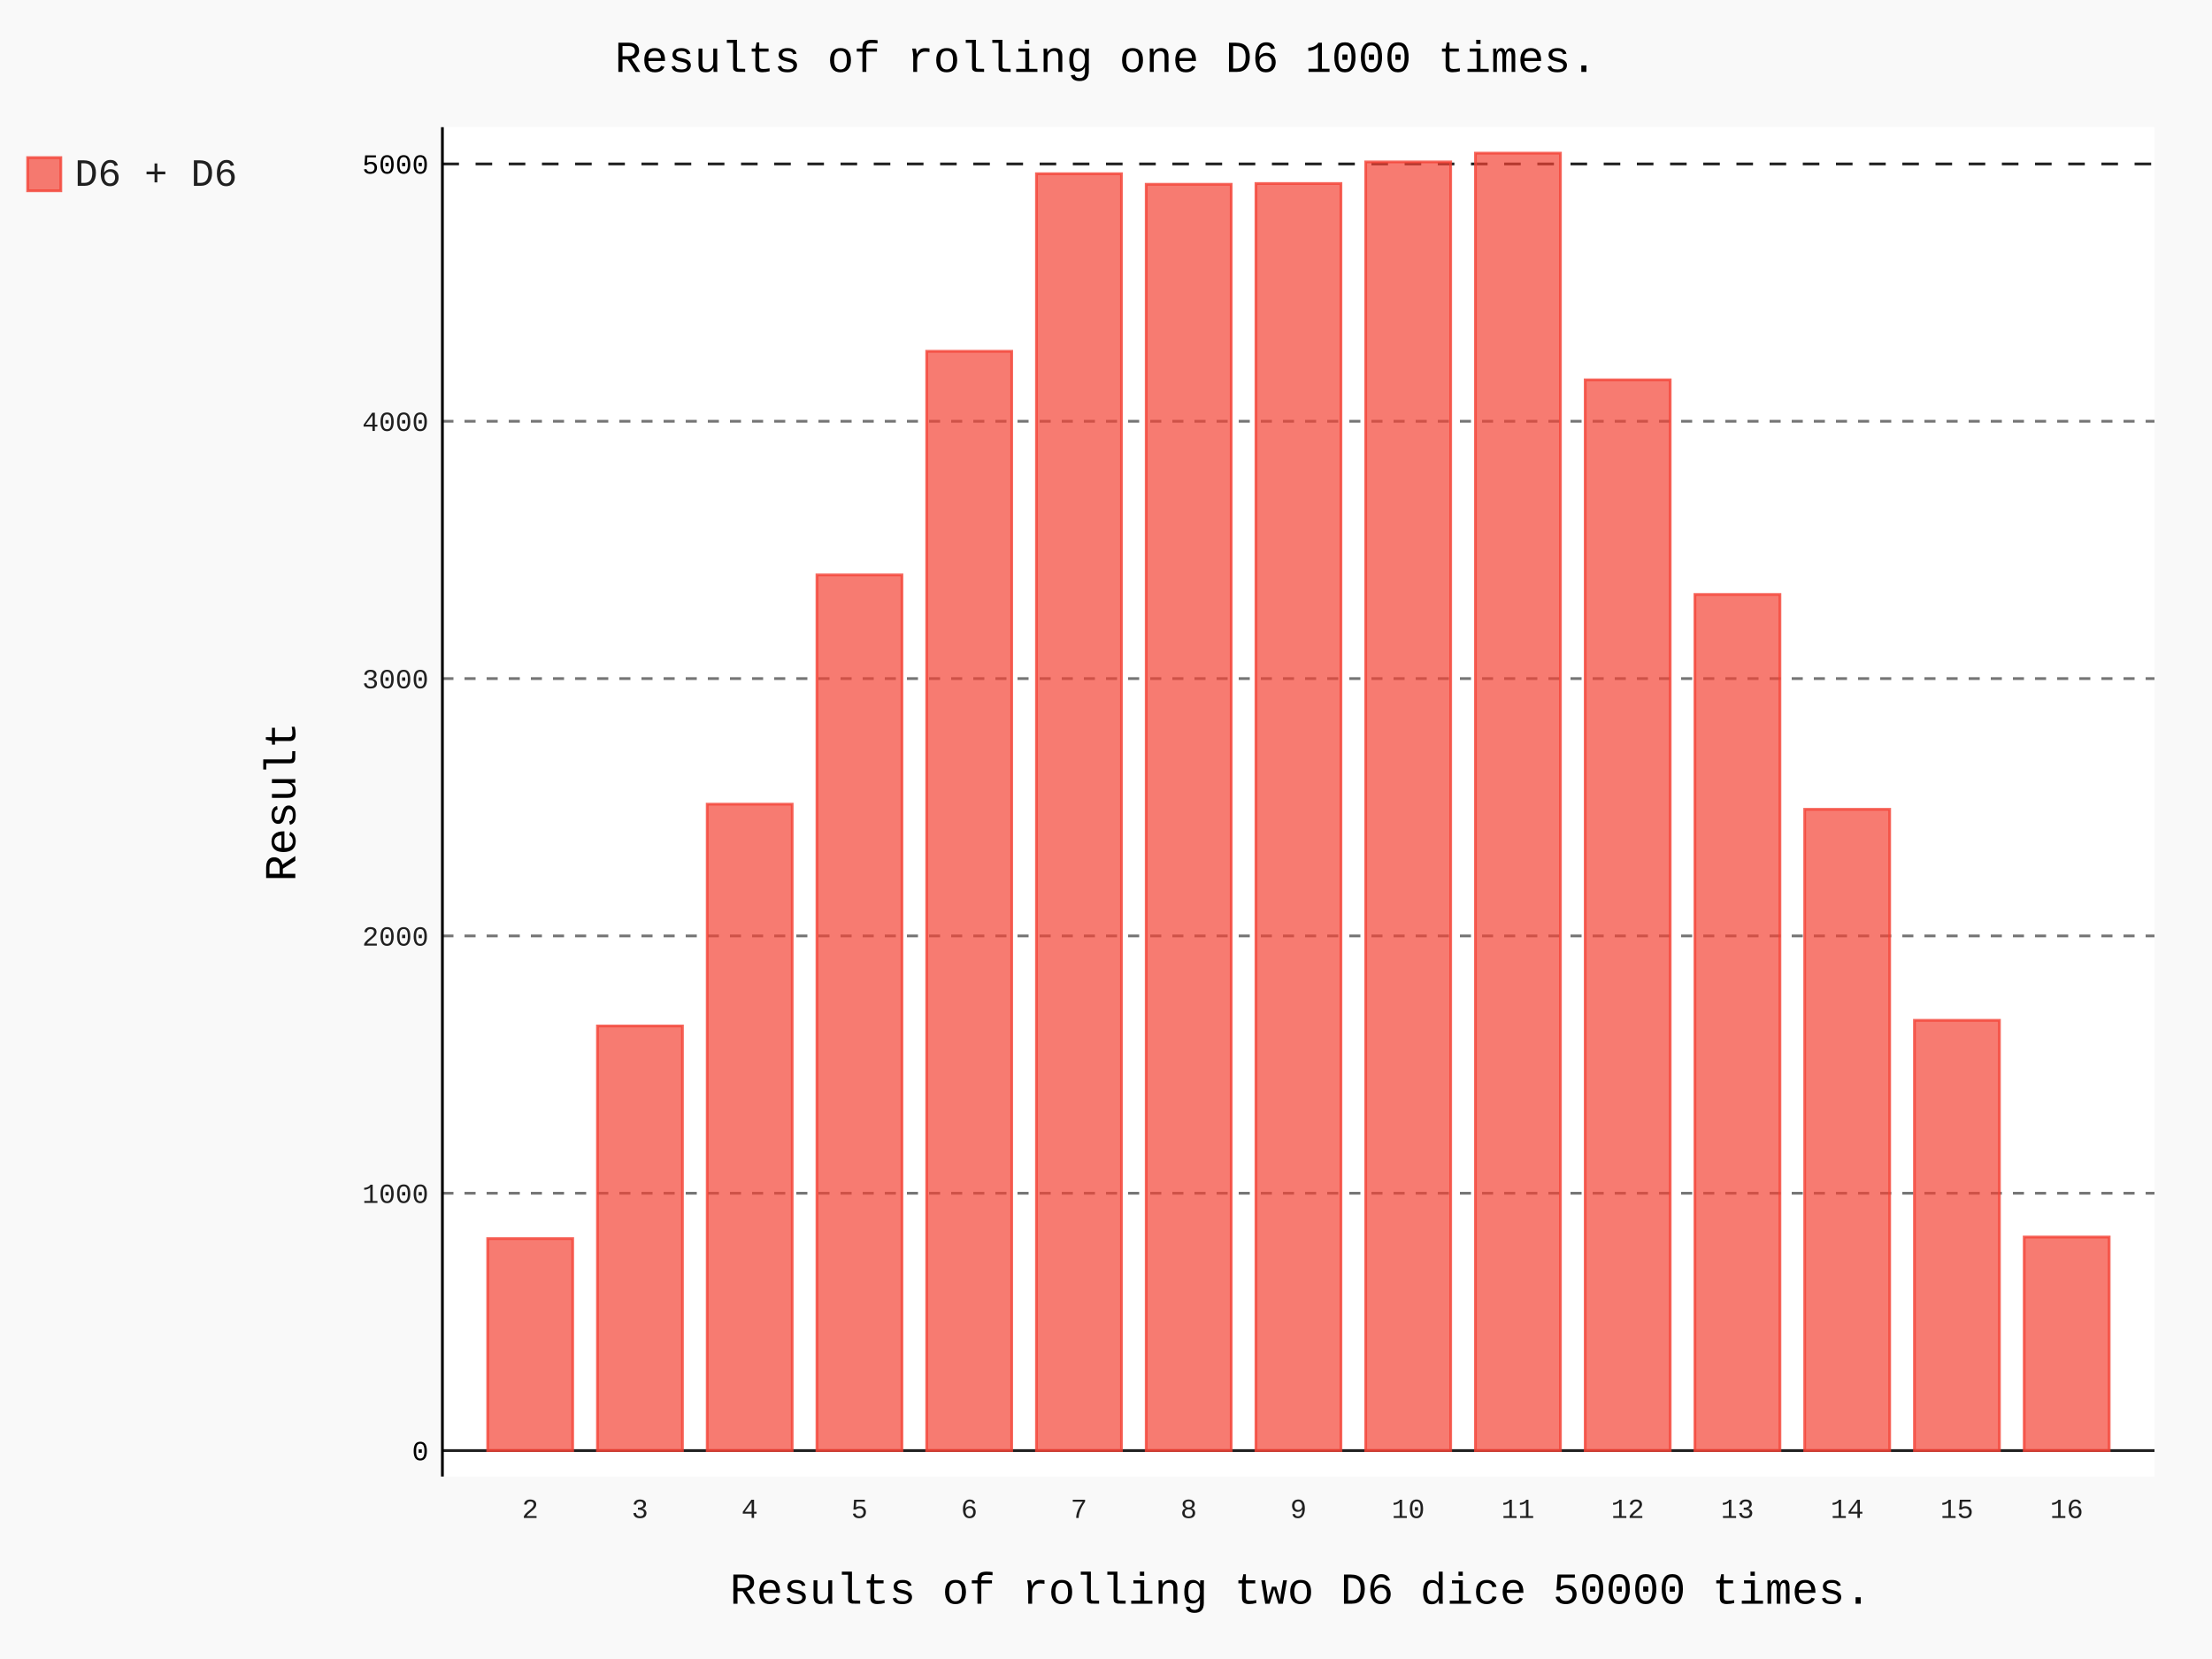
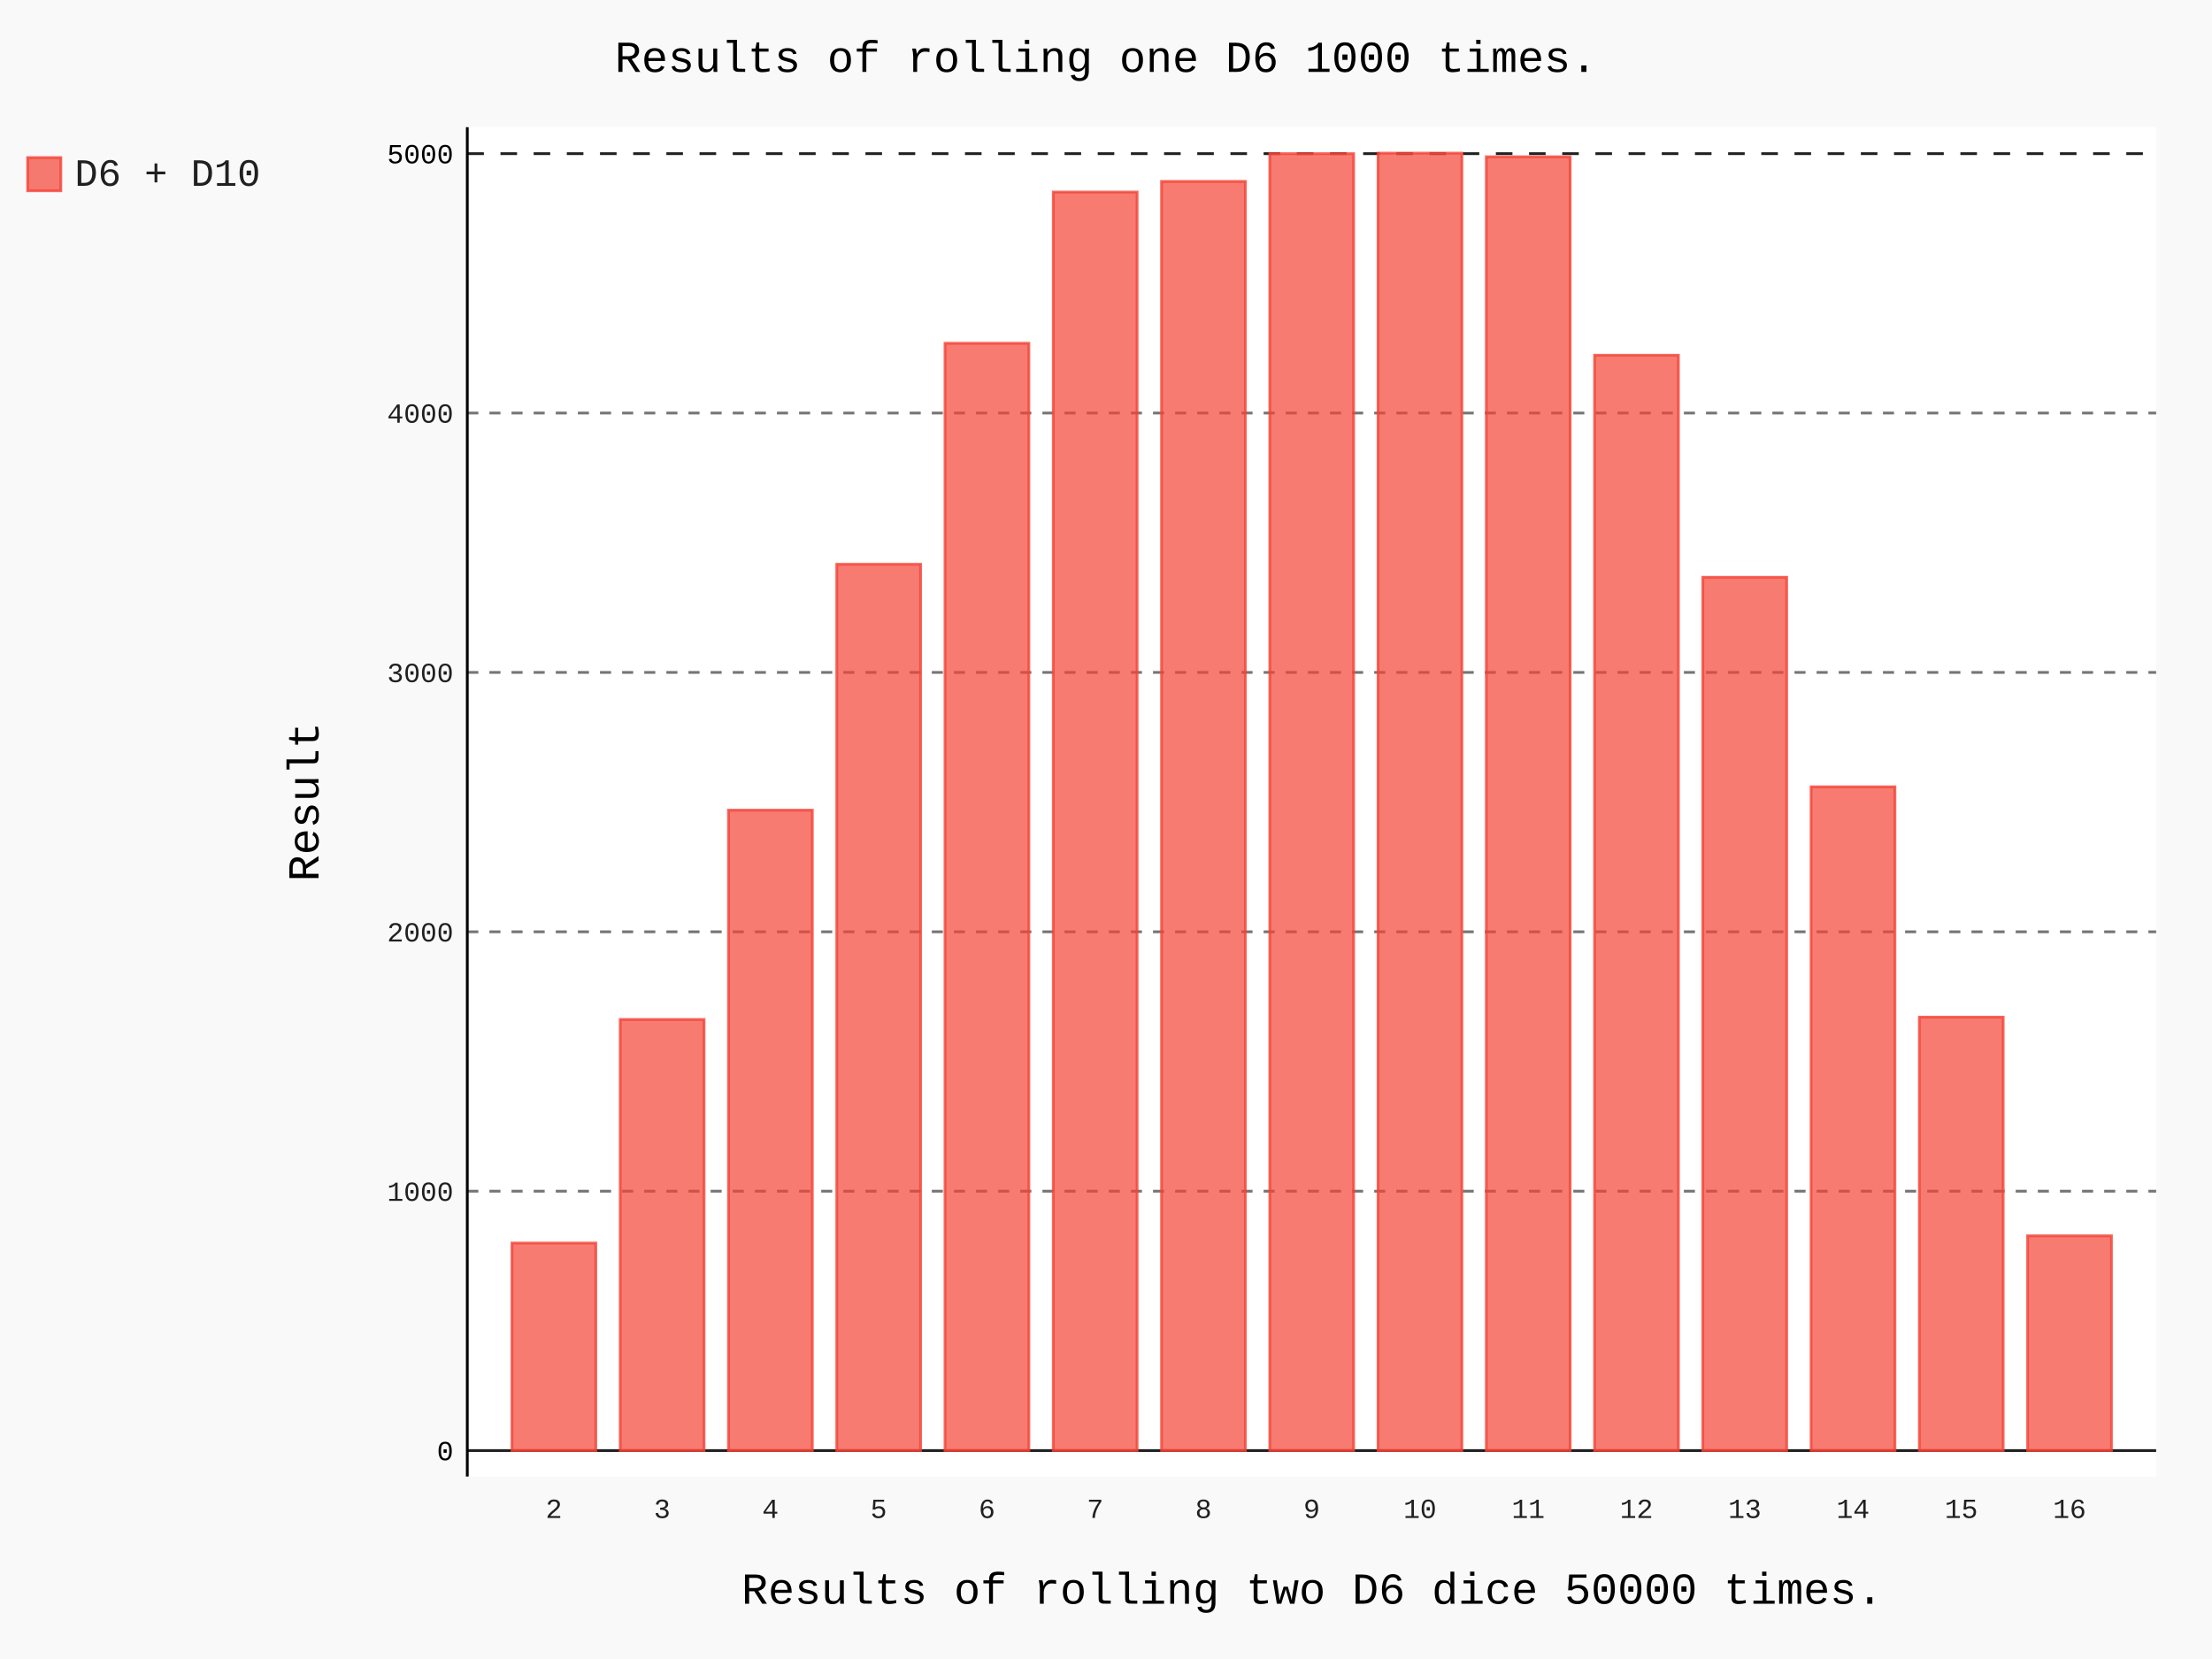
- <svg xmlns="http://www.w3.org/2000/svg" id="chart-fcefea7f-8710-451d-aeca-633d0344449d" class="pygal-chart" viewBox="0 0 800 600">
+ <svg xmlns="http://www.w3.org/2000/svg" id="chart-66e9afb9-b863-442a-810c-6e74e908e71a" class="pygal-chart" viewBox="0 0 800 600">
  <defs>
-     <style type="text/css">#chart-fcefea7f-8710-451d-aeca-633d0344449d{-webkit-user-select:none;-webkit-font-smoothing:antialiased;font-family:Consolas,"Liberation Mono",Menlo,Courier,monospace}#chart-fcefea7f-8710-451d-aeca-633d0344449d .title{font-family:Consolas,"Liberation Mono",Menlo,Courier,monospace;font-size:16px}#chart-fcefea7f-8710-451d-aeca-633d0344449d .legends .legend text{font-family:Consolas,"Liberation Mono",Menlo,Courier,monospace;font-size:14px}#chart-fcefea7f-8710-451d-aeca-633d0344449d .axis text{font-family:Consolas,"Liberation Mono",Menlo,Courier,monospace;font-size:10px}#chart-fcefea7f-8710-451d-aeca-633d0344449d .axis text.major{font-family:Consolas,"Liberation Mono",Menlo,Courier,monospace;font-size:10px}#chart-fcefea7f-8710-451d-aeca-633d0344449d .text-overlay text.value{font-family:Consolas,"Liberation Mono",Menlo,Courier,monospace;font-size:16px}#chart-fcefea7f-8710-451d-aeca-633d0344449d .text-overlay text.label{font-family:Consolas,"Liberation Mono",Menlo,Courier,monospace;font-size:10px}#chart-fcefea7f-8710-451d-aeca-633d0344449d .tooltip{font-family:Consolas,"Liberation Mono",Menlo,Courier,monospace;font-size:14px}#chart-fcefea7f-8710-451d-aeca-633d0344449d text.no_data{font-family:Consolas,"Liberation Mono",Menlo,Courier,monospace;font-size:64px}
- #chart-fcefea7f-8710-451d-aeca-633d0344449d{background-color:rgba(249,249,249,1)}#chart-fcefea7f-8710-451d-aeca-633d0344449d path,#chart-fcefea7f-8710-451d-aeca-633d0344449d line,#chart-fcefea7f-8710-451d-aeca-633d0344449d rect,#chart-fcefea7f-8710-451d-aeca-633d0344449d circle{-webkit-transition:150ms;-moz-transition:150ms;transition:150ms}#chart-fcefea7f-8710-451d-aeca-633d0344449d .graph &gt; .background{fill:rgba(249,249,249,1)}#chart-fcefea7f-8710-451d-aeca-633d0344449d .plot &gt; .background{fill:rgba(255,255,255,1)}#chart-fcefea7f-8710-451d-aeca-633d0344449d .graph{fill:rgba(0,0,0,.87)}#chart-fcefea7f-8710-451d-aeca-633d0344449d text.no_data{fill:rgba(0,0,0,1)}#chart-fcefea7f-8710-451d-aeca-633d0344449d .title{fill:rgba(0,0,0,1)}#chart-fcefea7f-8710-451d-aeca-633d0344449d .legends .legend text{fill:rgba(0,0,0,.87)}#chart-fcefea7f-8710-451d-aeca-633d0344449d .legends .legend:hover text{fill:rgba(0,0,0,1)}#chart-fcefea7f-8710-451d-aeca-633d0344449d .axis .line{stroke:rgba(0,0,0,1)}#chart-fcefea7f-8710-451d-aeca-633d0344449d .axis .guide.line{stroke:rgba(0,0,0,.54)}#chart-fcefea7f-8710-451d-aeca-633d0344449d .axis .major.line{stroke:rgba(0,0,0,.87)}#chart-fcefea7f-8710-451d-aeca-633d0344449d .axis text.major{fill:rgba(0,0,0,1)}#chart-fcefea7f-8710-451d-aeca-633d0344449d .axis.y .guides:hover .guide.line,#chart-fcefea7f-8710-451d-aeca-633d0344449d .line-graph .axis.x .guides:hover .guide.line,#chart-fcefea7f-8710-451d-aeca-633d0344449d .stackedline-graph .axis.x .guides:hover .guide.line,#chart-fcefea7f-8710-451d-aeca-633d0344449d .xy-graph .axis.x .guides:hover .guide.line{stroke:rgba(0,0,0,1)}#chart-fcefea7f-8710-451d-aeca-633d0344449d .axis .guides:hover text{fill:rgba(0,0,0,1)}#chart-fcefea7f-8710-451d-aeca-633d0344449d .reactive{fill-opacity:.7;stroke-opacity:.8}#chart-fcefea7f-8710-451d-aeca-633d0344449d .ci{stroke:rgba(0,0,0,.87)}#chart-fcefea7f-8710-451d-aeca-633d0344449d .reactive.active,#chart-fcefea7f-8710-451d-aeca-633d0344449d .active .reactive{fill-opacity:.8;stroke-opacity:.9;stroke-width:4}#chart-fcefea7f-8710-451d-aeca-633d0344449d .ci .reactive.active{stroke-width:1.5}#chart-fcefea7f-8710-451d-aeca-633d0344449d .series text{fill:rgba(0,0,0,1)}#chart-fcefea7f-8710-451d-aeca-633d0344449d .tooltip rect{fill:rgba(255,255,255,1);stroke:rgba(0,0,0,1);-webkit-transition:opacity 150ms;-moz-transition:opacity 150ms;transition:opacity 150ms}#chart-fcefea7f-8710-451d-aeca-633d0344449d .tooltip .label{fill:rgba(0,0,0,.87)}#chart-fcefea7f-8710-451d-aeca-633d0344449d .tooltip .label{fill:rgba(0,0,0,.87)}#chart-fcefea7f-8710-451d-aeca-633d0344449d .tooltip .legend{font-size:.8em;fill:rgba(0,0,0,.54)}#chart-fcefea7f-8710-451d-aeca-633d0344449d .tooltip .x_label{font-size:.6em;fill:rgba(0,0,0,1)}#chart-fcefea7f-8710-451d-aeca-633d0344449d .tooltip .xlink{font-size:.5em;text-decoration:underline}#chart-fcefea7f-8710-451d-aeca-633d0344449d .tooltip .value{font-size:1.5em}#chart-fcefea7f-8710-451d-aeca-633d0344449d .bound{font-size:.5em}#chart-fcefea7f-8710-451d-aeca-633d0344449d .max-value{font-size:.75em;fill:rgba(0,0,0,.54)}#chart-fcefea7f-8710-451d-aeca-633d0344449d .map-element{fill:rgba(255,255,255,1);stroke:rgba(0,0,0,.54) !important}#chart-fcefea7f-8710-451d-aeca-633d0344449d .map-element .reactive{fill-opacity:inherit;stroke-opacity:inherit}#chart-fcefea7f-8710-451d-aeca-633d0344449d .color-0,#chart-fcefea7f-8710-451d-aeca-633d0344449d .color-0 a:visited{stroke:#F44336;fill:#F44336}#chart-fcefea7f-8710-451d-aeca-633d0344449d .text-overlay .color-0 text{fill:black}
- #chart-fcefea7f-8710-451d-aeca-633d0344449d text.no_data{text-anchor:middle}#chart-fcefea7f-8710-451d-aeca-633d0344449d .guide.line{fill:none}#chart-fcefea7f-8710-451d-aeca-633d0344449d .centered{text-anchor:middle}#chart-fcefea7f-8710-451d-aeca-633d0344449d .title{text-anchor:middle}#chart-fcefea7f-8710-451d-aeca-633d0344449d .legends .legend text{fill-opacity:1}#chart-fcefea7f-8710-451d-aeca-633d0344449d .axis.x text{text-anchor:middle}#chart-fcefea7f-8710-451d-aeca-633d0344449d .axis.x:not(.web) text[transform]{text-anchor:start}#chart-fcefea7f-8710-451d-aeca-633d0344449d .axis.x:not(.web) text[transform].backwards{text-anchor:end}#chart-fcefea7f-8710-451d-aeca-633d0344449d .axis.y text{text-anchor:end}#chart-fcefea7f-8710-451d-aeca-633d0344449d .axis.y text[transform].backwards{text-anchor:start}#chart-fcefea7f-8710-451d-aeca-633d0344449d .axis.y2 text{text-anchor:start}#chart-fcefea7f-8710-451d-aeca-633d0344449d .axis.y2 text[transform].backwards{text-anchor:end}#chart-fcefea7f-8710-451d-aeca-633d0344449d .axis .guide.line{stroke-dasharray:4,4}#chart-fcefea7f-8710-451d-aeca-633d0344449d .axis .major.guide.line{stroke-dasharray:6,6}#chart-fcefea7f-8710-451d-aeca-633d0344449d .horizontal .axis.y .guide.line,#chart-fcefea7f-8710-451d-aeca-633d0344449d .horizontal .axis.y2 .guide.line,#chart-fcefea7f-8710-451d-aeca-633d0344449d .vertical .axis.x .guide.line{opacity:0}#chart-fcefea7f-8710-451d-aeca-633d0344449d .horizontal .axis.always_show .guide.line,#chart-fcefea7f-8710-451d-aeca-633d0344449d .vertical .axis.always_show .guide.line{opacity:1 !important}#chart-fcefea7f-8710-451d-aeca-633d0344449d .axis.y .guides:hover .guide.line,#chart-fcefea7f-8710-451d-aeca-633d0344449d .axis.y2 .guides:hover .guide.line,#chart-fcefea7f-8710-451d-aeca-633d0344449d .axis.x .guides:hover .guide.line{opacity:1}#chart-fcefea7f-8710-451d-aeca-633d0344449d .axis .guides:hover text{opacity:1}#chart-fcefea7f-8710-451d-aeca-633d0344449d .nofill{fill:none}#chart-fcefea7f-8710-451d-aeca-633d0344449d .subtle-fill{fill-opacity:.2}#chart-fcefea7f-8710-451d-aeca-633d0344449d .dot{stroke-width:1px;fill-opacity:1}#chart-fcefea7f-8710-451d-aeca-633d0344449d .dot.active{stroke-width:5px}#chart-fcefea7f-8710-451d-aeca-633d0344449d .dot.negative{fill:transparent}#chart-fcefea7f-8710-451d-aeca-633d0344449d text,#chart-fcefea7f-8710-451d-aeca-633d0344449d tspan{stroke:none !important}#chart-fcefea7f-8710-451d-aeca-633d0344449d .series text.active{opacity:1}#chart-fcefea7f-8710-451d-aeca-633d0344449d .tooltip rect{fill-opacity:.95;stroke-width:.5}#chart-fcefea7f-8710-451d-aeca-633d0344449d .tooltip text{fill-opacity:1}#chart-fcefea7f-8710-451d-aeca-633d0344449d .showable{visibility:hidden}#chart-fcefea7f-8710-451d-aeca-633d0344449d .showable.shown{visibility:visible}#chart-fcefea7f-8710-451d-aeca-633d0344449d .gauge-background{fill:rgba(229,229,229,1);stroke:none}#chart-fcefea7f-8710-451d-aeca-633d0344449d .bg-lines{stroke:rgba(249,249,249,1);stroke-width:2px}</style>
+     <style type="text/css">#chart-66e9afb9-b863-442a-810c-6e74e908e71a{-webkit-user-select:none;-webkit-font-smoothing:antialiased;font-family:Consolas,"Liberation Mono",Menlo,Courier,monospace}#chart-66e9afb9-b863-442a-810c-6e74e908e71a .title{font-family:Consolas,"Liberation Mono",Menlo,Courier,monospace;font-size:16px}#chart-66e9afb9-b863-442a-810c-6e74e908e71a .legends .legend text{font-family:Consolas,"Liberation Mono",Menlo,Courier,monospace;font-size:14px}#chart-66e9afb9-b863-442a-810c-6e74e908e71a .axis text{font-family:Consolas,"Liberation Mono",Menlo,Courier,monospace;font-size:10px}#chart-66e9afb9-b863-442a-810c-6e74e908e71a .axis text.major{font-family:Consolas,"Liberation Mono",Menlo,Courier,monospace;font-size:10px}#chart-66e9afb9-b863-442a-810c-6e74e908e71a .text-overlay text.value{font-family:Consolas,"Liberation Mono",Menlo,Courier,monospace;font-size:16px}#chart-66e9afb9-b863-442a-810c-6e74e908e71a .text-overlay text.label{font-family:Consolas,"Liberation Mono",Menlo,Courier,monospace;font-size:10px}#chart-66e9afb9-b863-442a-810c-6e74e908e71a .tooltip{font-family:Consolas,"Liberation Mono",Menlo,Courier,monospace;font-size:14px}#chart-66e9afb9-b863-442a-810c-6e74e908e71a text.no_data{font-family:Consolas,"Liberation Mono",Menlo,Courier,monospace;font-size:64px}
+ #chart-66e9afb9-b863-442a-810c-6e74e908e71a{background-color:rgba(249,249,249,1)}#chart-66e9afb9-b863-442a-810c-6e74e908e71a path,#chart-66e9afb9-b863-442a-810c-6e74e908e71a line,#chart-66e9afb9-b863-442a-810c-6e74e908e71a rect,#chart-66e9afb9-b863-442a-810c-6e74e908e71a circle{-webkit-transition:150ms;-moz-transition:150ms;transition:150ms}#chart-66e9afb9-b863-442a-810c-6e74e908e71a .graph &gt; .background{fill:rgba(249,249,249,1)}#chart-66e9afb9-b863-442a-810c-6e74e908e71a .plot &gt; .background{fill:rgba(255,255,255,1)}#chart-66e9afb9-b863-442a-810c-6e74e908e71a .graph{fill:rgba(0,0,0,.87)}#chart-66e9afb9-b863-442a-810c-6e74e908e71a text.no_data{fill:rgba(0,0,0,1)}#chart-66e9afb9-b863-442a-810c-6e74e908e71a .title{fill:rgba(0,0,0,1)}#chart-66e9afb9-b863-442a-810c-6e74e908e71a .legends .legend text{fill:rgba(0,0,0,.87)}#chart-66e9afb9-b863-442a-810c-6e74e908e71a .legends .legend:hover text{fill:rgba(0,0,0,1)}#chart-66e9afb9-b863-442a-810c-6e74e908e71a .axis .line{stroke:rgba(0,0,0,1)}#chart-66e9afb9-b863-442a-810c-6e74e908e71a .axis .guide.line{stroke:rgba(0,0,0,.54)}#chart-66e9afb9-b863-442a-810c-6e74e908e71a .axis .major.line{stroke:rgba(0,0,0,.87)}#chart-66e9afb9-b863-442a-810c-6e74e908e71a .axis text.major{fill:rgba(0,0,0,1)}#chart-66e9afb9-b863-442a-810c-6e74e908e71a .axis.y .guides:hover .guide.line,#chart-66e9afb9-b863-442a-810c-6e74e908e71a .line-graph .axis.x .guides:hover .guide.line,#chart-66e9afb9-b863-442a-810c-6e74e908e71a .stackedline-graph .axis.x .guides:hover .guide.line,#chart-66e9afb9-b863-442a-810c-6e74e908e71a .xy-graph .axis.x .guides:hover .guide.line{stroke:rgba(0,0,0,1)}#chart-66e9afb9-b863-442a-810c-6e74e908e71a .axis .guides:hover text{fill:rgba(0,0,0,1)}#chart-66e9afb9-b863-442a-810c-6e74e908e71a .reactive{fill-opacity:.7;stroke-opacity:.8}#chart-66e9afb9-b863-442a-810c-6e74e908e71a .ci{stroke:rgba(0,0,0,.87)}#chart-66e9afb9-b863-442a-810c-6e74e908e71a .reactive.active,#chart-66e9afb9-b863-442a-810c-6e74e908e71a .active .reactive{fill-opacity:.8;stroke-opacity:.9;stroke-width:4}#chart-66e9afb9-b863-442a-810c-6e74e908e71a .ci .reactive.active{stroke-width:1.5}#chart-66e9afb9-b863-442a-810c-6e74e908e71a .series text{fill:rgba(0,0,0,1)}#chart-66e9afb9-b863-442a-810c-6e74e908e71a .tooltip rect{fill:rgba(255,255,255,1);stroke:rgba(0,0,0,1);-webkit-transition:opacity 150ms;-moz-transition:opacity 150ms;transition:opacity 150ms}#chart-66e9afb9-b863-442a-810c-6e74e908e71a .tooltip .label{fill:rgba(0,0,0,.87)}#chart-66e9afb9-b863-442a-810c-6e74e908e71a .tooltip .label{fill:rgba(0,0,0,.87)}#chart-66e9afb9-b863-442a-810c-6e74e908e71a .tooltip .legend{font-size:.8em;fill:rgba(0,0,0,.54)}#chart-66e9afb9-b863-442a-810c-6e74e908e71a .tooltip .x_label{font-size:.6em;fill:rgba(0,0,0,1)}#chart-66e9afb9-b863-442a-810c-6e74e908e71a .tooltip .xlink{font-size:.5em;text-decoration:underline}#chart-66e9afb9-b863-442a-810c-6e74e908e71a .tooltip .value{font-size:1.5em}#chart-66e9afb9-b863-442a-810c-6e74e908e71a .bound{font-size:.5em}#chart-66e9afb9-b863-442a-810c-6e74e908e71a .max-value{font-size:.75em;fill:rgba(0,0,0,.54)}#chart-66e9afb9-b863-442a-810c-6e74e908e71a .map-element{fill:rgba(255,255,255,1);stroke:rgba(0,0,0,.54) !important}#chart-66e9afb9-b863-442a-810c-6e74e908e71a .map-element .reactive{fill-opacity:inherit;stroke-opacity:inherit}#chart-66e9afb9-b863-442a-810c-6e74e908e71a .color-0,#chart-66e9afb9-b863-442a-810c-6e74e908e71a .color-0 a:visited{stroke:#F44336;fill:#F44336}#chart-66e9afb9-b863-442a-810c-6e74e908e71a .text-overlay .color-0 text{fill:black}
+ #chart-66e9afb9-b863-442a-810c-6e74e908e71a text.no_data{text-anchor:middle}#chart-66e9afb9-b863-442a-810c-6e74e908e71a .guide.line{fill:none}#chart-66e9afb9-b863-442a-810c-6e74e908e71a .centered{text-anchor:middle}#chart-66e9afb9-b863-442a-810c-6e74e908e71a .title{text-anchor:middle}#chart-66e9afb9-b863-442a-810c-6e74e908e71a .legends .legend text{fill-opacity:1}#chart-66e9afb9-b863-442a-810c-6e74e908e71a .axis.x text{text-anchor:middle}#chart-66e9afb9-b863-442a-810c-6e74e908e71a .axis.x:not(.web) text[transform]{text-anchor:start}#chart-66e9afb9-b863-442a-810c-6e74e908e71a .axis.x:not(.web) text[transform].backwards{text-anchor:end}#chart-66e9afb9-b863-442a-810c-6e74e908e71a .axis.y text{text-anchor:end}#chart-66e9afb9-b863-442a-810c-6e74e908e71a .axis.y text[transform].backwards{text-anchor:start}#chart-66e9afb9-b863-442a-810c-6e74e908e71a .axis.y2 text{text-anchor:start}#chart-66e9afb9-b863-442a-810c-6e74e908e71a .axis.y2 text[transform].backwards{text-anchor:end}#chart-66e9afb9-b863-442a-810c-6e74e908e71a .axis .guide.line{stroke-dasharray:4,4}#chart-66e9afb9-b863-442a-810c-6e74e908e71a .axis .major.guide.line{stroke-dasharray:6,6}#chart-66e9afb9-b863-442a-810c-6e74e908e71a .horizontal .axis.y .guide.line,#chart-66e9afb9-b863-442a-810c-6e74e908e71a .horizontal .axis.y2 .guide.line,#chart-66e9afb9-b863-442a-810c-6e74e908e71a .vertical .axis.x .guide.line{opacity:0}#chart-66e9afb9-b863-442a-810c-6e74e908e71a .horizontal .axis.always_show .guide.line,#chart-66e9afb9-b863-442a-810c-6e74e908e71a .vertical .axis.always_show .guide.line{opacity:1 !important}#chart-66e9afb9-b863-442a-810c-6e74e908e71a .axis.y .guides:hover .guide.line,#chart-66e9afb9-b863-442a-810c-6e74e908e71a .axis.y2 .guides:hover .guide.line,#chart-66e9afb9-b863-442a-810c-6e74e908e71a .axis.x .guides:hover .guide.line{opacity:1}#chart-66e9afb9-b863-442a-810c-6e74e908e71a .axis .guides:hover text{opacity:1}#chart-66e9afb9-b863-442a-810c-6e74e908e71a .nofill{fill:none}#chart-66e9afb9-b863-442a-810c-6e74e908e71a .subtle-fill{fill-opacity:.2}#chart-66e9afb9-b863-442a-810c-6e74e908e71a .dot{stroke-width:1px;fill-opacity:1}#chart-66e9afb9-b863-442a-810c-6e74e908e71a .dot.active{stroke-width:5px}#chart-66e9afb9-b863-442a-810c-6e74e908e71a .dot.negative{fill:transparent}#chart-66e9afb9-b863-442a-810c-6e74e908e71a text,#chart-66e9afb9-b863-442a-810c-6e74e908e71a tspan{stroke:none !important}#chart-66e9afb9-b863-442a-810c-6e74e908e71a .series text.active{opacity:1}#chart-66e9afb9-b863-442a-810c-6e74e908e71a .tooltip rect{fill-opacity:.95;stroke-width:.5}#chart-66e9afb9-b863-442a-810c-6e74e908e71a .tooltip text{fill-opacity:1}#chart-66e9afb9-b863-442a-810c-6e74e908e71a .showable{visibility:hidden}#chart-66e9afb9-b863-442a-810c-6e74e908e71a .showable.shown{visibility:visible}#chart-66e9afb9-b863-442a-810c-6e74e908e71a .gauge-background{fill:rgba(229,229,229,1);stroke:none}#chart-66e9afb9-b863-442a-810c-6e74e908e71a .bg-lines{stroke:rgba(249,249,249,1);stroke-width:2px}</style>
  </defs>
  <g class="graph bar-graph vertical">
    <rect class="background" height="600" width="800" x="0" y="0" />
-     <g class="plot" transform="translate(160, 46)">
-       <rect class="background" height="488" width="619.2" x="0" y="0" />
+     <g class="plot" transform="translate(169, 46)">
+       <rect class="background" height="488" width="610.8" x="0" y="0" />
      <g class="axis y always_show">
        <g class="guides">
-           <path class="axis major line" d="M0 478.615 h619.2" />
+           <path class="axis major line" d="M0 478.615 h610.8" />
          <text class="major" x="-5" y="482.115">0</text>
        </g>
        <g class="guides">
-           <path class="guide line" d="M0 385.551 h619.2" />
-           <text class="" x="-5" y="389.051">1000</text>
+           <path class="guide line" d="M0 384.807 h610.8" />
+           <text class="" x="-5" y="388.307">1000</text>
        </g>
        <g class="guides">
-           <path class="guide line" d="M0 292.487 h619.2" />
-           <text class="" x="-5" y="295.987">2000</text>
+           <path class="guide line" d="M0 290.998 h610.8" />
+           <text class="" x="-5" y="294.498">2000</text>
        </g>
        <g class="guides">
-           <path class="guide line" d="M0 199.422 h619.2" />
-           <text class="" x="-5" y="202.922">3000</text>
+           <path class="guide line" d="M0 197.189 h610.8" />
+           <text class="" x="-5" y="200.689">3000</text>
        </g>
        <g class="guides">
-           <path class="guide line" d="M0 106.358 h619.2" />
-           <text class="" x="-5" y="109.858">4000</text>
+           <path class="guide line" d="M0 103.381 h610.8" />
+           <text class="" x="-5" y="106.881">4000</text>
        </g>
        <g class="guides">
-           <path class="major guide line" d="M0 13.293 h619.2" />
-           <text class="major" x="-5" y="16.793">5000</text>
+           <path class="major guide line" d="M0 9.572 h610.8" />
+           <text class="major" x="-5" y="13.072">5000</text>
        </g>
      </g>
      <g class="axis x">
        <path class="line" d="M0 0 v488" />
        <g class="guides">
-           <path class="guide line" d="M31.754 0 v488" />
-           <text class="" x="31.754" y="503.0">2</text>
+           <path class="guide line" d="M31.323 0 v488" />
+           <text class="" x="31.323" y="503.0">2</text>
        </g>
        <g class="guides">
-           <path class="guide line" d="M71.446 0 v488" />
-           <text class="" x="71.446" y="503.0">3</text>
+           <path class="guide line" d="M70.477 0 v488" />
+           <text class="" x="70.477" y="503.0">3</text>
        </g>
        <g class="guides">
-           <path class="guide line" d="M111.138 0 v488" />
-           <text class="" x="111.138" y="503.0">4</text>
+           <path class="guide line" d="M109.631 0 v488" />
+           <text class="" x="109.631" y="503.0">4</text>
        </g>
        <g class="guides">
-           <path class="guide line" d="M150.831 0 v488" />
-           <text class="" x="150.831" y="503.0">5</text>
+           <path class="guide line" d="M148.785 0 v488" />
+           <text class="" x="148.785" y="503.0">5</text>
        </g>
        <g class="guides">
-           <path class="guide line" d="M190.523 0 v488" />
-           <text class="" x="190.523" y="503.0">6</text>
+           <path class="guide line" d="M187.938 0 v488" />
+           <text class="" x="187.938" y="503.0">6</text>
        </g>
        <g class="guides">
-           <path class="guide line" d="M230.215 0 v488" />
-           <text class="" x="230.215" y="503.0">7</text>
+           <path class="guide line" d="M227.092 0 v488" />
+           <text class="" x="227.092" y="503.0">7</text>
        </g>
        <g class="guides">
-           <path class="guide line" d="M269.908 0 v488" />
-           <text class="" x="269.908" y="503.0">8</text>
+           <path class="guide line" d="M266.246 0 v488" />
+           <text class="" x="266.246" y="503.0">8</text>
        </g>
        <g class="guides">
-           <path class="guide line" d="M309.6 0 v488" />
-           <text class="" x="309.6" y="503.0">9</text>
+           <path class="guide line" d="M305.4 0 v488" />
+           <text class="" x="305.4" y="503.0">9</text>
        </g>
        <g class="guides">
-           <path class="guide line" d="M349.292 0 v488" />
-           <text class="" x="349.292" y="503.0">10</text>
+           <path class="guide line" d="M344.554 0 v488" />
+           <text class="" x="344.554" y="503.0">10</text>
        </g>
        <g class="guides">
-           <path class="guide line" d="M388.985 0 v488" />
-           <text class="" x="388.985" y="503.0">11</text>
+           <path class="guide line" d="M383.708 0 v488" />
+           <text class="" x="383.708" y="503.0">11</text>
        </g>
        <g class="guides">
-           <path class="guide line" d="M428.677 0 v488" />
-           <text class="" x="428.677" y="503.0">12</text>
+           <path class="guide line" d="M422.862 0 v488" />
+           <text class="" x="422.862" y="503.0">12</text>
        </g>
        <g class="guides">
-           <path class="guide line" d="M468.369 0 v488" />
-           <text class="" x="468.369" y="503.0">13</text>
+           <path class="guide line" d="M462.015 0 v488" />
+           <text class="" x="462.015" y="503.0">13</text>
        </g>
        <g class="guides">
-           <path class="guide line" d="M508.062 0 v488" />
-           <text class="" x="508.062" y="503.0">14</text>
+           <path class="guide line" d="M501.169 0 v488" />
+           <text class="" x="501.169" y="503.0">14</text>
        </g>
        <g class="guides">
-           <path class="guide line" d="M547.754 0 v488" />
-           <text class="" x="547.754" y="503.0">15</text>
+           <path class="guide line" d="M540.323 0 v488" />
+           <text class="" x="540.323" y="503.0">15</text>
        </g>
        <g class="guides">
-           <path class="guide line" d="M587.446 0 v488" />
-           <text class="" x="587.446" y="503.0">16</text>
+           <path class="guide line" d="M579.477 0 v488" />
+           <text class="" x="579.477" y="503.0">16</text>
        </g>
      </g>
      <g class="series serie-0 color-0">
        <g class="bars">
          <g class="bar">
-             <rect class="rect reactive tooltip-trigger" height="76.685" rx="0" ry="0" width="30.738" x="16.385" y="401.93" />
+             <rect class="rect reactive tooltip-trigger" height="75.047" rx="0" ry="0" width="30.321" x="16.163" y="403.568" />
          </g>
          <g class="bar">
-             <rect class="rect reactive tooltip-trigger" height="153.556" rx="0" ry="0" width="30.738" x="56.077" y="325.059" />
+             <rect class="rect reactive tooltip-trigger" height="155.91" rx="0" ry="0" width="30.321" x="55.317" y="322.705" />
          </g>
          <g class="bar">
-             <rect class="rect reactive tooltip-trigger" height="233.778" rx="0" ry="0" width="30.738" x="95.77" y="244.838" />
+             <rect class="rect reactive tooltip-trigger" height="231.614" rx="0" ry="0" width="30.321" x="94.47" y="247.002" />
          </g>
          <g class="bar">
-             <rect class="rect reactive tooltip-trigger" height="316.698" rx="0" ry="0" width="30.738" x="135.462" y="161.917" />
+             <rect class="rect reactive tooltip-trigger" height="320.544" rx="0" ry="0" width="30.321" x="133.624" y="158.071" />
          </g>
          <g class="bar">
-             <rect class="rect reactive tooltip-trigger" height="397.571" rx="0" ry="0" width="30.738" x="175.154" y="81.044" />
+             <rect class="rect reactive tooltip-trigger" height="400.469" rx="0" ry="0" width="30.321" x="172.778" y="78.146" />
          </g>
          <g class="bar">
-             <rect class="rect reactive tooltip-trigger" height="461.786" rx="0" ry="0" width="30.738" x="214.847" y="16.83" />
+             <rect class="rect reactive tooltip-trigger" height="455.159" rx="0" ry="0" width="30.321" x="211.932" y="23.456" />
          </g>
          <g class="bar">
-             <rect class="rect reactive tooltip-trigger" height="457.97" rx="0" ry="0" width="30.738" x="254.539" y="20.645" />
+             <rect class="rect reactive tooltip-trigger" height="459.006" rx="0" ry="0" width="30.321" x="251.086" y="19.61" />
          </g>
          <g class="bar">
-             <rect class="rect reactive tooltip-trigger" height="458.249" rx="0" ry="0" width="30.738" x="294.231" y="20.366" />
+             <rect class="rect reactive tooltip-trigger" height="469.043" rx="0" ry="0" width="30.321" x="290.24" y="9.572" />
          </g>
          <g class="bar">
-             <rect class="rect reactive tooltip-trigger" height="466.067" rx="0" ry="0" width="30.738" x="333.923" y="12.549" />
+             <rect class="rect reactive tooltip-trigger" height="469.231" rx="0" ry="0" width="30.321" x="329.393" y="9.385" />
          </g>
          <g class="bar">
-             <rect class="rect reactive tooltip-trigger" height="469.231" rx="0" ry="0" width="30.738" x="373.616" y="9.385" />
+             <rect class="rect reactive tooltip-trigger" height="467.917" rx="0" ry="0" width="30.321" x="368.547" y="10.698" />
          </g>
          <g class="bar">
-             <rect class="rect reactive tooltip-trigger" height="387.241" rx="0" ry="0" width="30.738" x="413.308" y="91.374" />
+             <rect class="rect reactive tooltip-trigger" height="396.154" rx="0" ry="0" width="30.321" x="407.701" y="82.462" />
          </g>
          <g class="bar">
-             <rect class="rect reactive tooltip-trigger" height="309.625" rx="0" ry="0" width="30.738" x="453" y="168.99" />
+             <rect class="rect reactive tooltip-trigger" height="315.854" rx="0" ry="0" width="30.321" x="446.855" y="162.762" />
          </g>
          <g class="bar">
-             <rect class="rect reactive tooltip-trigger" height="231.917" rx="0" ry="0" width="30.738" x="492.693" y="246.699" />
+             <rect class="rect reactive tooltip-trigger" height="240.056" rx="0" ry="0" width="30.321" x="486.009" y="238.559" />
          </g>
          <g class="bar">
-             <rect class="rect reactive tooltip-trigger" height="155.604" rx="0" ry="0" width="30.738" x="532.385" y="323.012" />
+             <rect class="rect reactive tooltip-trigger" height="156.754" rx="0" ry="0" width="30.321" x="525.163" y="321.861" />
          </g>
          <g class="bar">
-             <rect class="rect reactive tooltip-trigger" height="77.243" rx="0" ry="0" width="30.738" x="572.077" y="401.372" />
+             <rect class="rect reactive tooltip-trigger" height="77.674" rx="0" ry="0" width="30.321" x="564.317" y="400.942" />
          </g>
        </g>
      </g>
    </g>
    <g class="titles">
      <text class="title plot_title" x="400.0" y="26">Results of rolling one D6 1000 times.</text>
-       <text class="title" x="470.4" y="580">Results of rolling two D6 dice 50000 times.</text>
-       <text class="title" x="80.8" y="316.0" transform="rotate(-90 80.8 290)">Result</text>
+       <text class="title" x="474.6" y="580">Results of rolling two D6 dice 50000 times.</text>
+       <text class="title" x="89.2" y="316.0" transform="rotate(-90 89.2 290)">Result</text>
    </g>
-     <g class="plot overlay" transform="translate(160, 46)">
+     <g class="plot overlay" transform="translate(169, 46)">
      <g class="series serie-0 color-0" />
    </g>
-     <g class="plot text-overlay" transform="translate(160, 46)">
+     <g class="plot text-overlay" transform="translate(169, 46)">
      <g class="series serie-0 color-0" />
    </g>
-     <g class="plot tooltip-overlay" transform="translate(160, 46)">
+     <g class="plot tooltip-overlay" transform="translate(169, 46)">
      <g class="tooltip" style="opacity: 0" transform="translate(0 0)">
        <rect class="tooltip-box" height="0" rx="0" ry="0" width="0" />
        <g class="text" />
      </g>
    </g>
    <g class="legends" transform="translate(10, 56)">
      <g class="legend reactive activate-serie" id="activate-serie-0">
        <rect class="color-0 reactive" height="12" width="12" x="0.0" y="1.0" />
-         <text x="17.0" y="11.2">D6 + D6</text>
+         <text x="17.0" y="11.2">D6 + D10</text>
      </g>
    </g>
    <g class="legends" transform="translate(790, 56)" />
  </g>
</svg>
